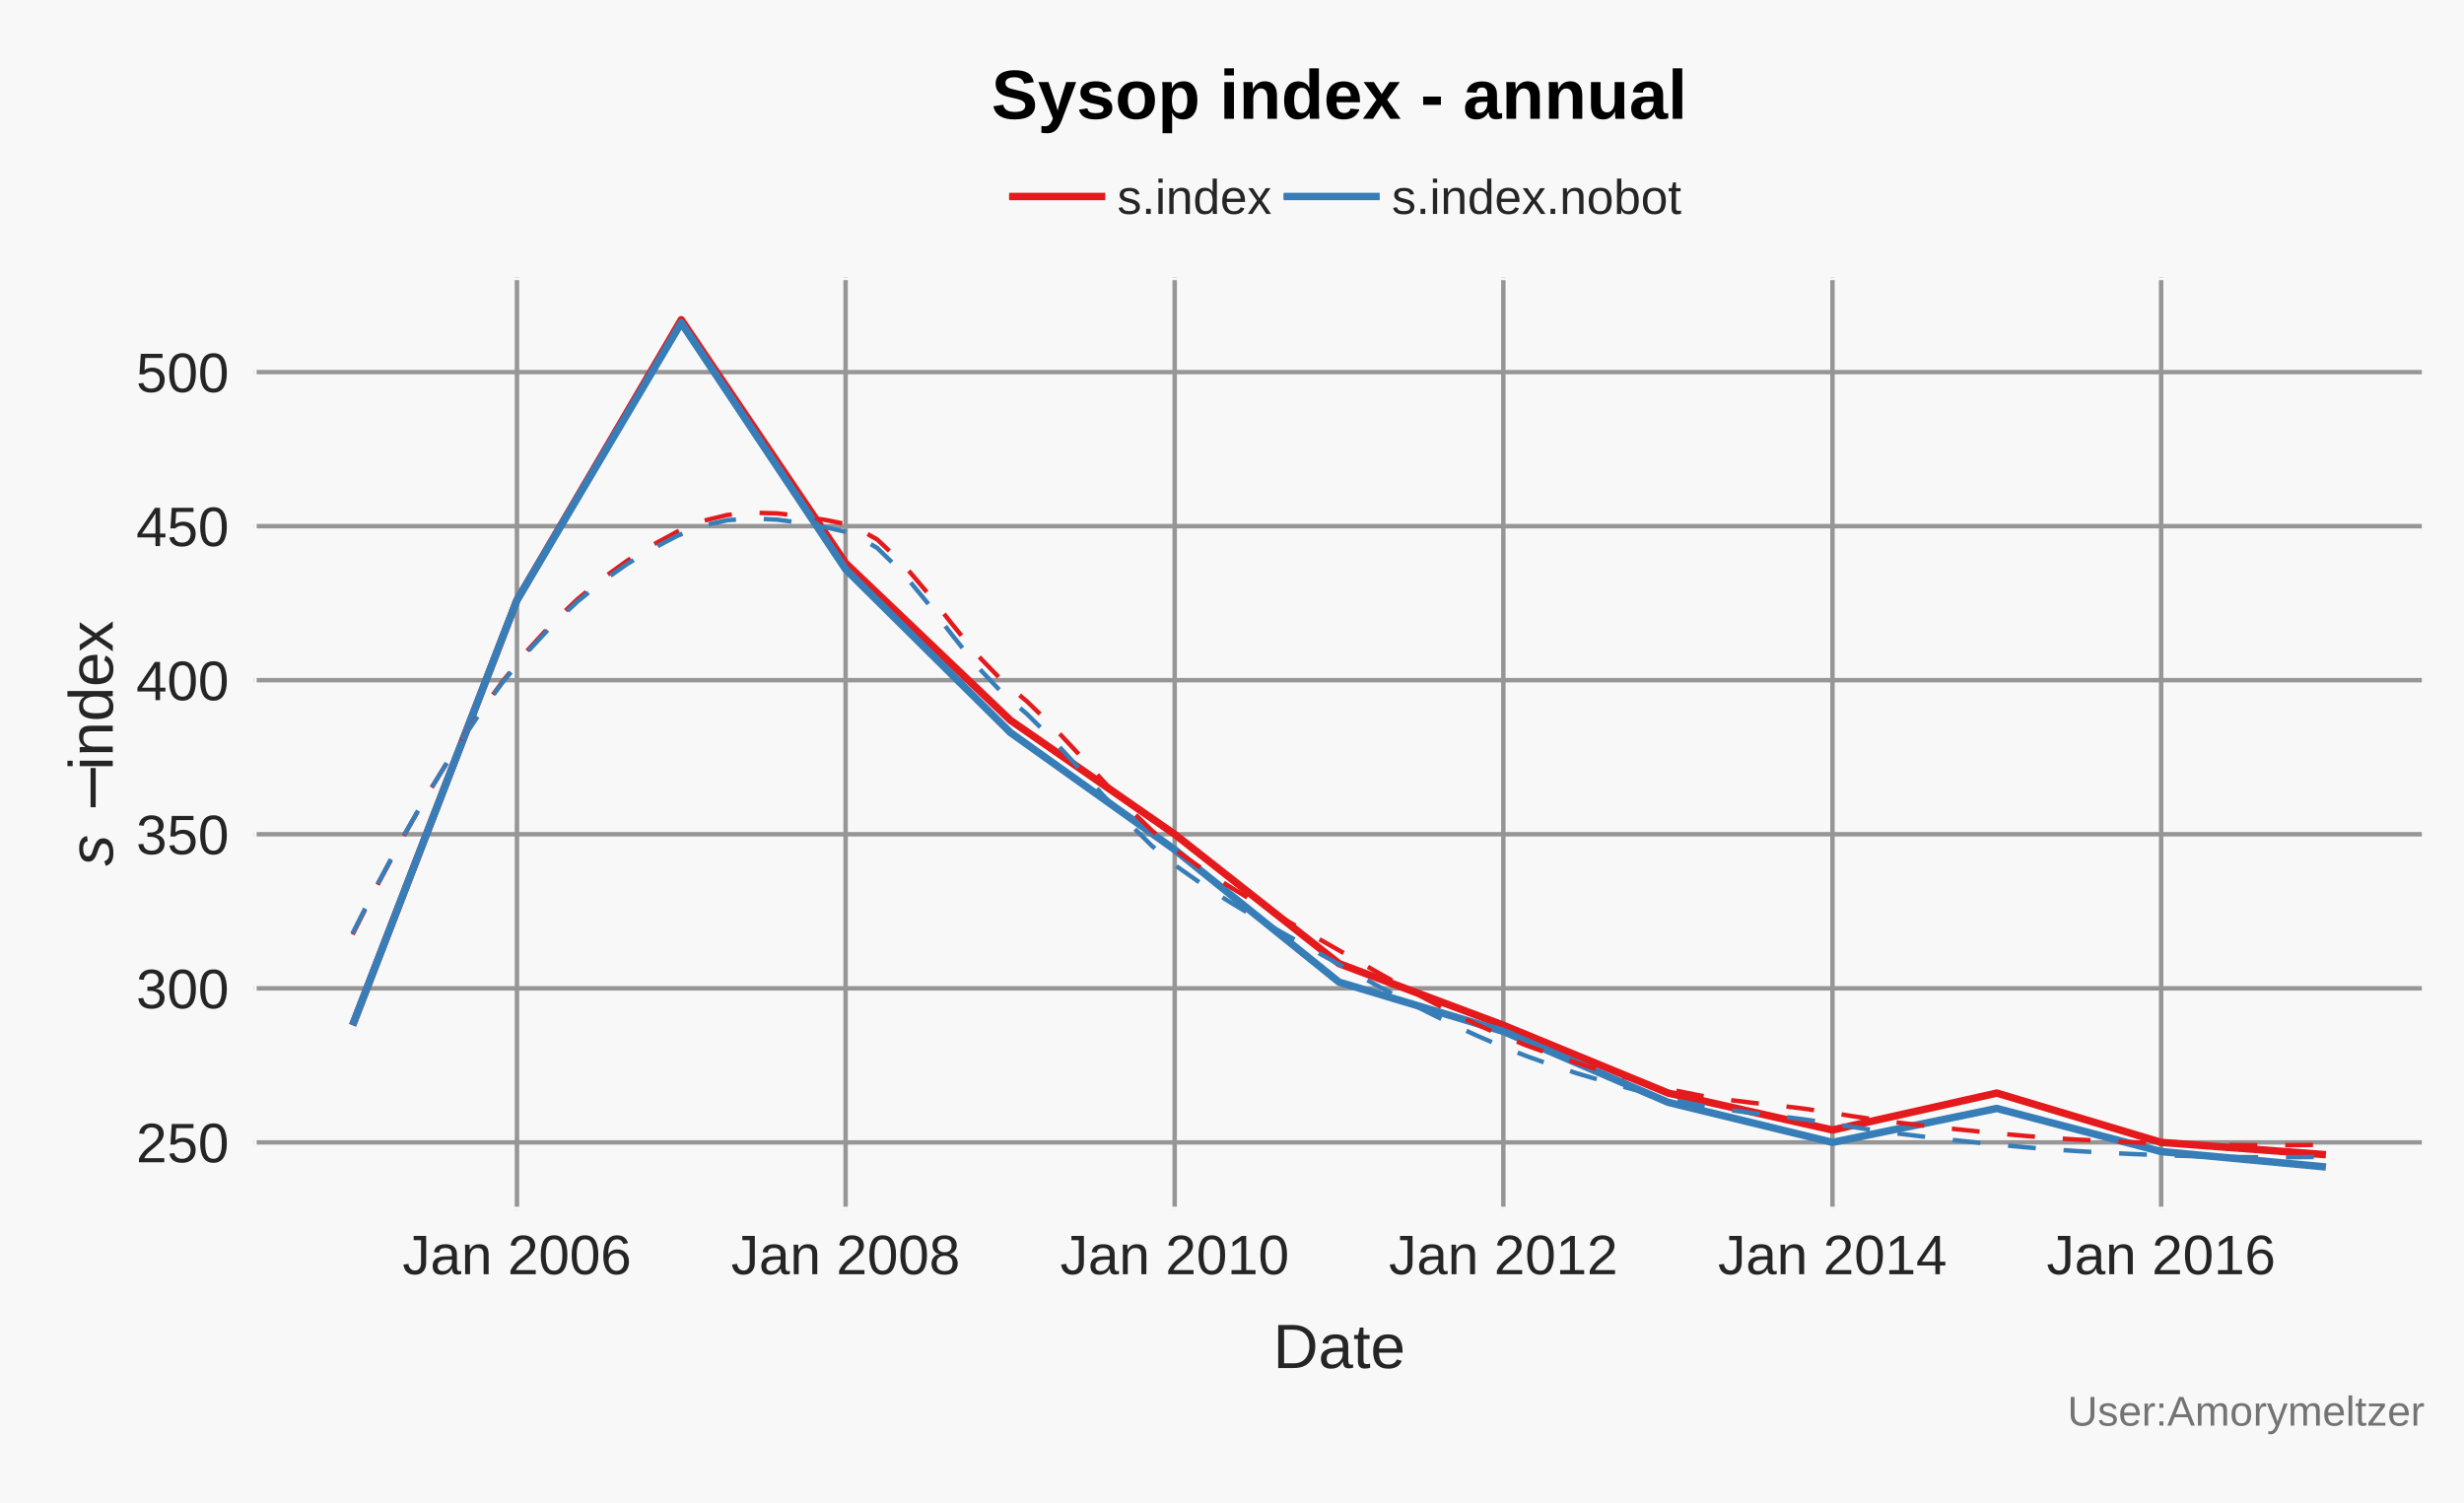
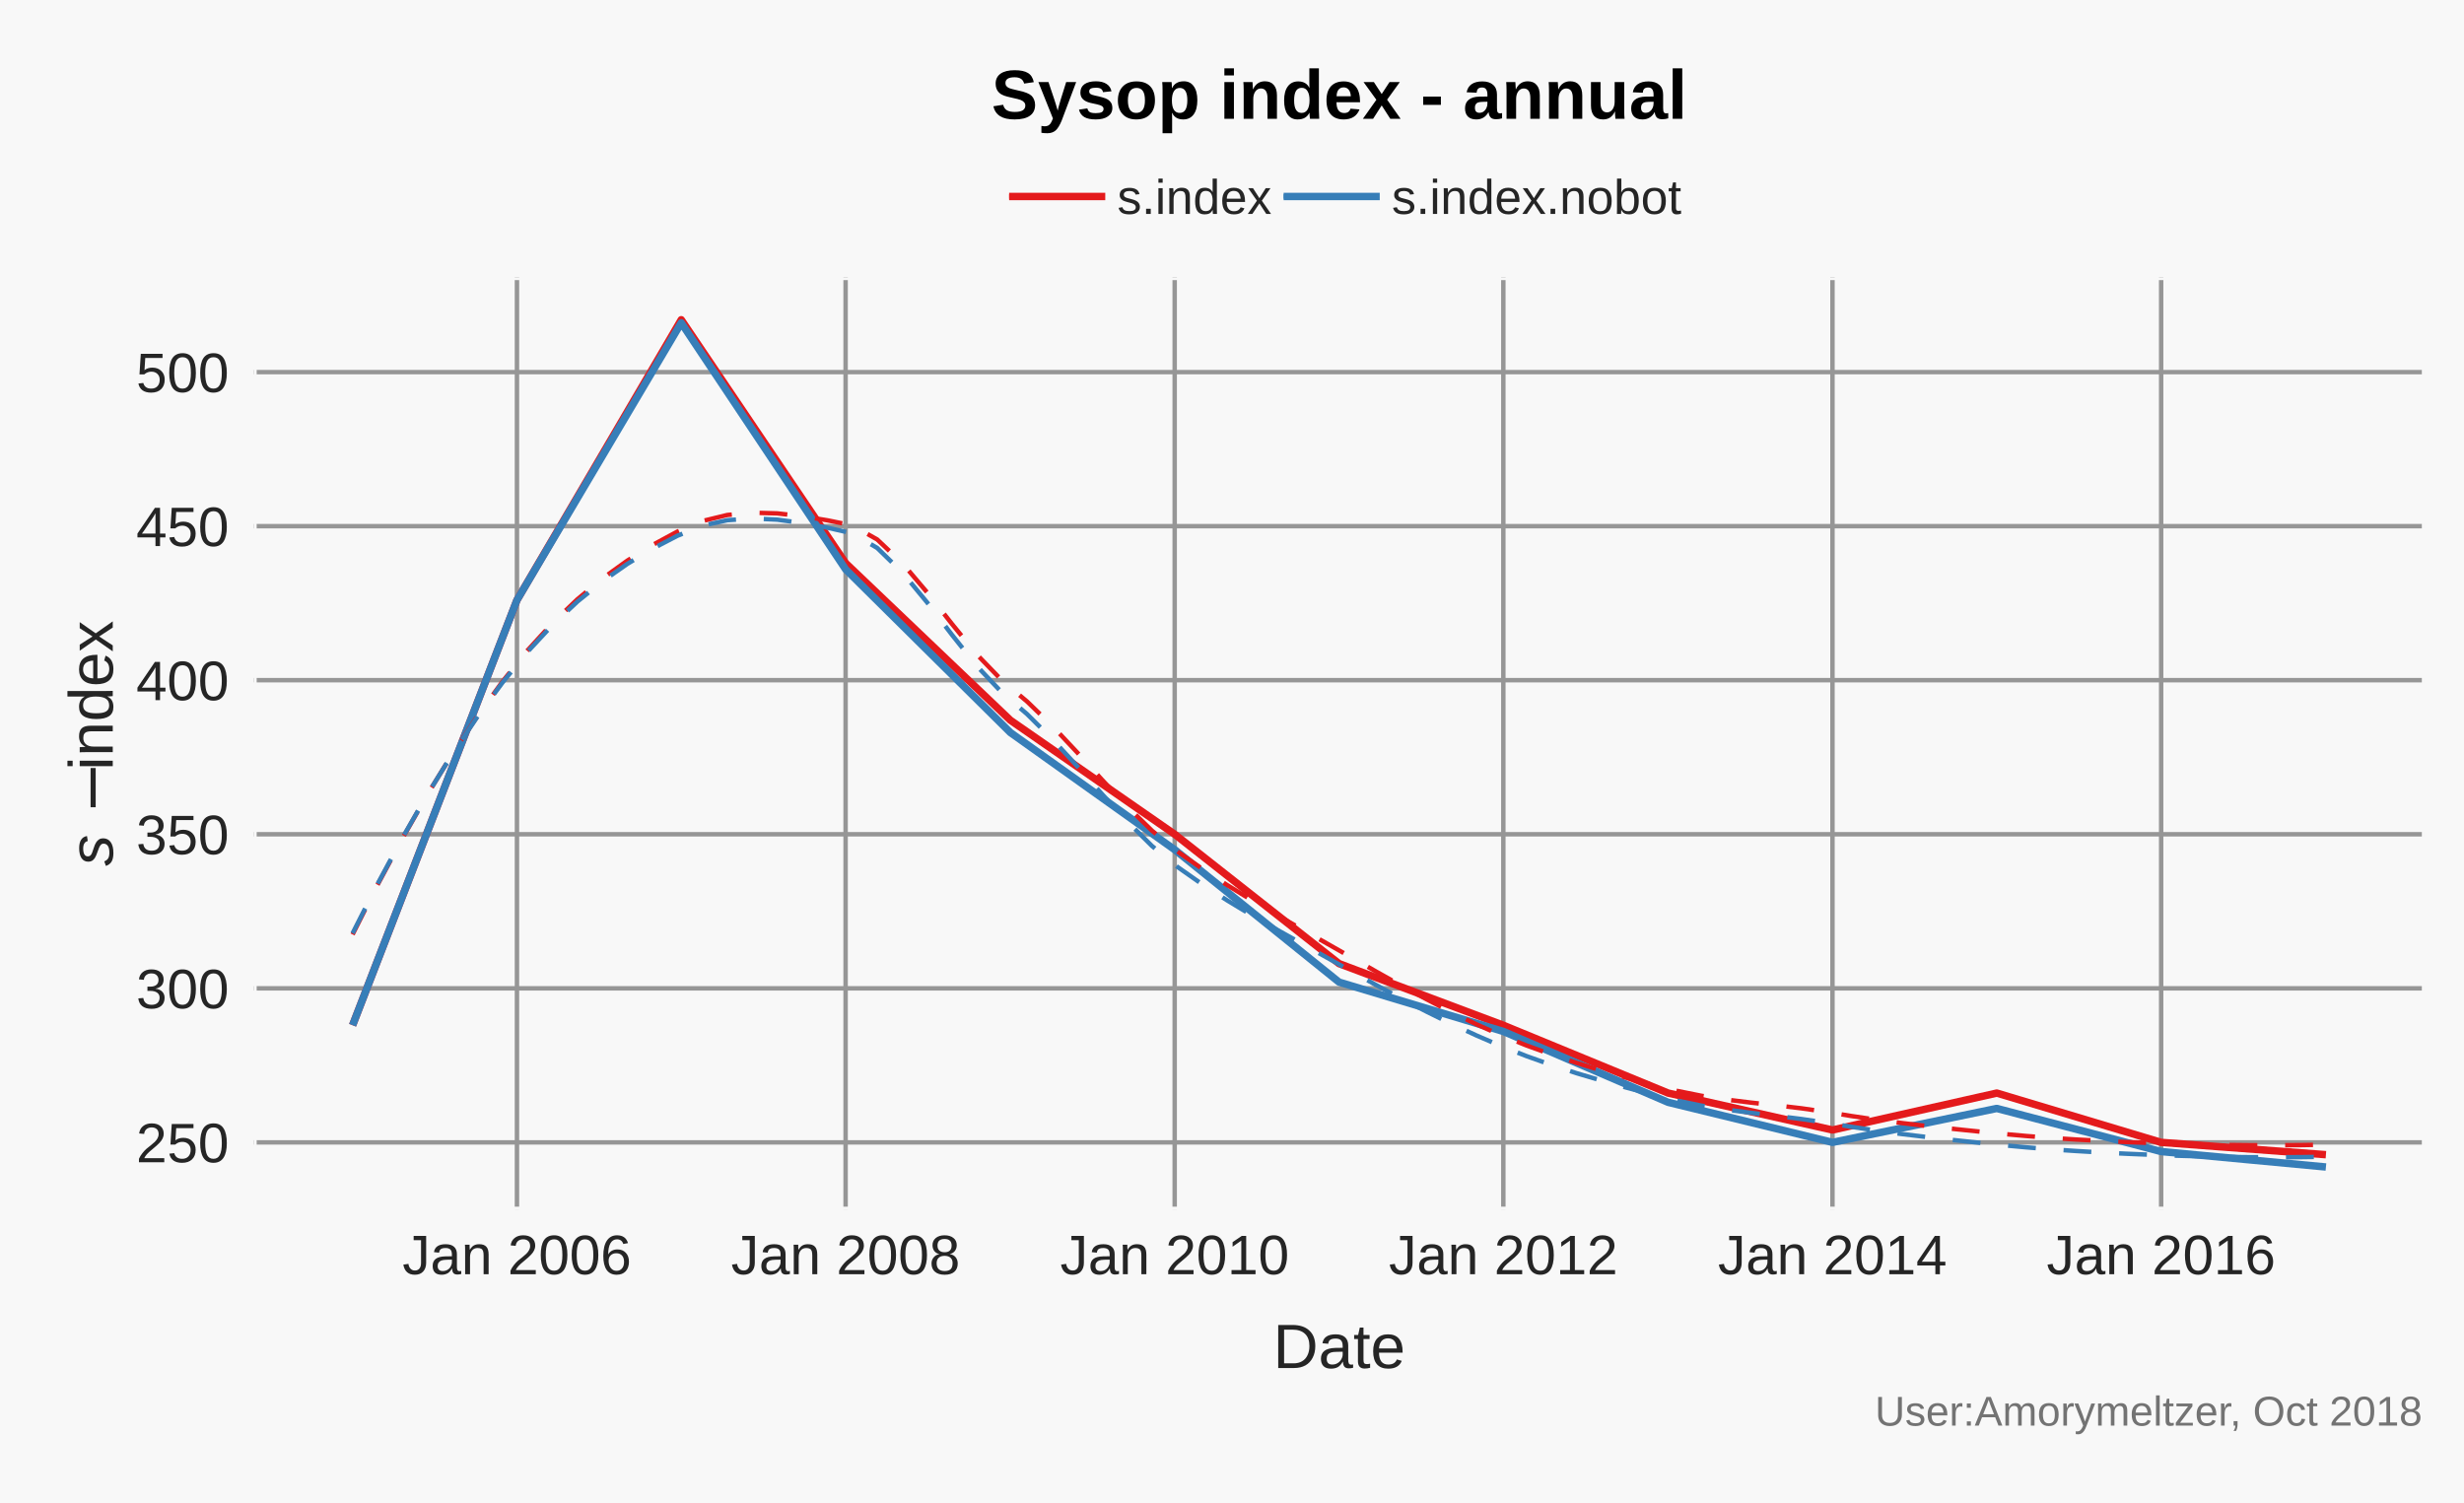
<svg xmlns="http://www.w3.org/2000/svg" viewBox="0 0 354.24 216.00">
  <defs>
    <style type="text/css">
    line, polyline, path, rect, circle {
      fill: none;
      stroke: #000000;
      stroke-linecap: round;
      stroke-linejoin: round;
      stroke-miterlimit: 10.00;
    }
  </style>
  </defs>
  <rect width="100%" height="100%" style="stroke: none; fill: #FFFFFF;" />
  <rect x="0.00" y="0.00" width="354.24" height="216.00" style="stroke-width: 0.78; stroke: #F8F8F8; fill: #F8F8F8;" />
  <defs>
    <clipPath id="cpMzYuNTA4OHwzNDguNTcxfDE3My44Njl8MzkuODc3Ng==">
      <rect x="36.51" y="39.88" width="312.06" height="133.99" />
    </clipPath>
  </defs>
  <rect x="36.51" y="39.88" width="312.06" height="133.99" style="stroke-width: 0.78; stroke: #F8F8F8; fill: #F8F8F8;" clip-path="url(#cpMzYuNTA4OHwzNDguNTcxfDE3My44Njl8MzkuODc3Ng==)" />
  <polyline points="36.51,164.24 348.57,164.24 " style="stroke-width: 0.64; stroke: #969696; stroke-linecap: butt;" clip-path="url(#cpMzYuNTA4OHwzNDguNTcxfDE3My44Njl8MzkuODc3Ng==)" />
  <polyline points="36.51,142.09 348.57,142.09 " style="stroke-width: 0.64; stroke: #969696; stroke-linecap: butt;" clip-path="url(#cpMzYuNTA4OHwzNDguNTcxfDE3My44Njl8MzkuODc3Ng==)" />
  <polyline points="36.51,119.94 348.57,119.94 " style="stroke-width: 0.64; stroke: #969696; stroke-linecap: butt;" clip-path="url(#cpMzYuNTA4OHwzNDguNTcxfDE3My44Njl8MzkuODc3Ng==)" />
  <polyline points="36.51,97.79 348.57,97.79 " style="stroke-width: 0.64; stroke: #969696; stroke-linecap: butt;" clip-path="url(#cpMzYuNTA4OHwzNDguNTcxfDE3My44Njl8MzkuODc3Ng==)" />
  <polyline points="36.51,75.65 348.57,75.65 " style="stroke-width: 0.64; stroke: #969696; stroke-linecap: butt;" clip-path="url(#cpMzYuNTA4OHwzNDguNTcxfDE3My44Njl8MzkuODc3Ng==)" />
  <polyline points="36.51,53.50 348.57,53.50 " style="stroke-width: 0.64; stroke: #969696; stroke-linecap: butt;" clip-path="url(#cpMzYuNTA4OHwzNDguNTcxfDE3My44Njl8MzkuODc3Ng==)" />
  <polyline points="74.32,173.87 74.32,39.88 " style="stroke-width: 0.64; stroke: #969696; stroke-linecap: butt;" clip-path="url(#cpMzYuNTA4OHwzNDguNTcxfDE3My44Njl8MzkuODc3Ng==)" />
  <polyline points="121.57,173.87 121.57,39.88 " style="stroke-width: 0.64; stroke: #969696; stroke-linecap: butt;" clip-path="url(#cpMzYuNTA4OHwzNDguNTcxfDE3My44Njl8MzkuODc3Ng==)" />
  <polyline points="168.88,173.87 168.88,39.88 " style="stroke-width: 0.64; stroke: #969696; stroke-linecap: butt;" clip-path="url(#cpMzYuNTA4OHwzNDguNTcxfDE3My44Njl8MzkuODc3Ng==)" />
  <polyline points="216.13,173.87 216.13,39.88 " style="stroke-width: 0.64; stroke: #969696; stroke-linecap: butt;" clip-path="url(#cpMzYuNTA4OHwzNDguNTcxfDE3My44Njl8MzkuODc3Ng==)" />
  <polyline points="263.45,173.87 263.45,39.88 " style="stroke-width: 0.64; stroke: #969696; stroke-linecap: butt;" clip-path="url(#cpMzYuNTA4OHwzNDguNTcxfDE3My44Njl8MzkuODc3Ng==)" />
  <polyline points="310.70,173.87 310.70,39.88 " style="stroke-width: 0.64; stroke: #969696; stroke-linecap: butt;" clip-path="url(#cpMzYuNTA4OHwzNDguNTcxfDE3My44Njl8MzkuODc3Ng==)" />
  <polyline points="50.69,147.40 74.32,86.28 97.94,45.97 121.57,80.96 145.26,103.55 168.88,119.94 192.51,138.54 216.13,147.40 239.82,157.15 263.45,162.46 287.07,157.15 310.70,164.24 334.39,166.01 " style="stroke-width: 1.07; stroke: #E41A1C; stroke-linecap: butt;" clip-path="url(#cpMzYuNTA4OHwzNDguNTcxfDE3My44Njl8MzkuODc3Ng==)" />
  <polyline points="50.69,147.40 74.32,86.28 97.94,46.41 121.57,81.85 145.26,105.32 168.88,122.16 192.51,141.20 216.13,148.29 239.82,158.48 263.45,164.24 287.07,159.36 310.70,165.56 334.39,167.78 " style="stroke-width: 1.07; stroke: #377EB8; stroke-linecap: butt;" clip-path="url(#cpMzYuNTA4OHwzNDguNTcxfDE3My44Njl8MzkuODc3Ng==)" />
  <polyline points="50.69,134.35 54.28,127.21 57.88,120.49 61.47,114.19 65.06,108.34 68.65,102.93 72.24,97.99 75.83,93.52 79.42,89.59 83.01,86.16 86.60,83.18 90.19,80.60 93.79,78.37 97.38,76.43 100.97,74.91 104.56,74.04 108.15,73.71 111.74,73.81 115.33,74.21 118.92,74.80 122.51,75.53 126.11,77.56 129.70,80.94 133.29,85.17 136.88,89.73 140.47,94.13 144.06,97.84 147.65,100.85 151.24,104.32 154.83,108.14 158.42,112.09 162.02,115.92 165.61,119.42 169.20,122.36 172.79,124.88 176.38,127.22 179.97,129.43 183.56,131.54 187.15,133.60 190.74,135.63 194.34,137.68 197.93,139.73 201.52,141.74 205.11,143.68 208.70,145.54 212.29,147.28 215.88,148.87 219.47,150.31 223.06,151.61 226.65,152.81 230.25,153.92 233.84,154.94 237.43,155.91 241.02,156.82 244.61,157.54 248.20,158.09 251.79,158.53 255.38,158.92 258.97,159.34 262.57,159.86 266.16,160.45 269.75,160.98 273.34,161.45 276.93,161.88 280.52,162.27 284.11,162.64 287.70,163.00 291.29,163.32 294.88,163.60 298.48,163.83 302.07,164.02 305.66,164.19 309.25,164.33 312.84,164.45 316.43,164.54 320.02,164.61 323.61,164.65 327.20,164.65 330.80,164.63 334.39,164.57 " style="stroke-width: 0.64; stroke: #E41A1C; stroke-dasharray: 4.00,4.00; stroke-linecap: butt;" clip-path="url(#cpMzYuNTA4OHwzNDguNTcxfDE3My44Njl8MzkuODc3Ng==)" />
  <polyline points="50.69,134.18 54.28,127.09 57.88,120.42 61.47,114.17 65.06,108.37 68.65,103.02 72.24,98.13 75.83,93.72 79.42,89.86 83.01,86.49 86.60,83.58 90.19,81.07 93.79,78.90 97.38,77.03 100.97,75.58 104.56,74.79 108.15,74.54 111.74,74.71 115.33,75.19 118.92,75.86 122.51,76.67 126.11,78.78 129.70,82.27 133.29,86.61 136.88,91.29 140.47,95.79 144.06,99.59 147.65,102.66 151.24,106.22 154.83,110.12 158.42,114.15 162.02,118.06 165.61,121.62 169.20,124.58 172.79,127.10 176.38,129.42 179.97,131.59 183.56,133.65 187.15,135.66 190.74,137.66 194.34,139.68 197.93,141.67 201.52,143.60 205.11,145.45 208.70,147.22 212.29,148.88 215.88,150.43 219.47,151.84 223.06,153.12 226.65,154.29 230.25,155.36 233.84,156.37 237.43,157.32 241.02,158.22 244.61,158.96 248.20,159.53 251.79,160.00 255.38,160.43 258.97,160.88 262.57,161.41 266.16,162.00 269.75,162.54 273.34,163.03 276.93,163.46 280.52,163.87 284.11,164.25 287.70,164.62 291.29,164.95 294.88,165.24 298.48,165.48 302.07,165.69 305.66,165.87 309.25,166.02 312.84,166.15 316.43,166.25 320.02,166.33 323.61,166.37 327.20,166.38 330.80,166.36 334.39,166.31 " style="stroke-width: 0.64; stroke: #377EB8; stroke-dasharray: 4.00,4.00; stroke-linecap: butt;" clip-path="url(#cpMzYuNTA4OHwzNDguNTcxfDE3My44Njl8MzkuODc3Ng==)" />
  <rect x="36.51" y="39.88" width="312.06" height="133.99" style="stroke-width: 0.78; stroke: #F8F8F8;" clip-path="url(#cpMzYuNTA4OHwzNDguNTcxfDE3My44Njl8MzkuODc3Ng==)" />
  <defs>
    <clipPath id="cpMHwzNTQuMjR8MjE2fDA=">
      <rect x="0.00" y="0.00" width="354.24" height="216.00" />
    </clipPath>
  </defs>
  <g clip-path="url(#cpMHwzNTQuMjR8MjE2fDA=)">
    <text x="19.57" y="167.10" style="font-size: 8.00px; fill: #252525; font-family: Arial;" textLength="13.35px" lengthAdjust="spacingAndGlyphs">250</text>
  </g>
  <g clip-path="url(#cpMHwzNTQuMjR8MjE2fDA=)">
    <text x="19.57" y="144.96" style="font-size: 8.00px; fill: #252525; font-family: Arial;" textLength="13.35px" lengthAdjust="spacingAndGlyphs">300</text>
  </g>
  <g clip-path="url(#cpMHwzNTQuMjR8MjE2fDA=)">
    <text x="19.57" y="122.81" style="font-size: 8.00px; fill: #252525; font-family: Arial;" textLength="13.35px" lengthAdjust="spacingAndGlyphs">350</text>
  </g>
  <g clip-path="url(#cpMHwzNTQuMjR8MjE2fDA=)">
    <text x="19.57" y="100.66" style="font-size: 8.00px; fill: #252525; font-family: Arial;" textLength="13.35px" lengthAdjust="spacingAndGlyphs">400</text>
  </g>
  <g clip-path="url(#cpMHwzNTQuMjR8MjE2fDA=)">
    <text x="19.57" y="78.51" style="font-size: 8.00px; fill: #252525; font-family: Arial;" textLength="13.35px" lengthAdjust="spacingAndGlyphs">450</text>
  </g>
  <g clip-path="url(#cpMHwzNTQuMjR8MjE2fDA=)">
    <text x="19.57" y="56.37" style="font-size: 8.00px; fill: #252525; font-family: Arial;" textLength="13.35px" lengthAdjust="spacingAndGlyphs">500</text>
  </g>
  <g clip-path="url(#cpMHwzNTQuMjR8MjE2fDA=)">
    <text x="57.86" y="183.19" style="font-size: 8.00px; fill: #252525; font-family: Arial;" textLength="32.92px" lengthAdjust="spacingAndGlyphs">Jan 2006</text>
  </g>
  <g clip-path="url(#cpMHwzNTQuMjR8MjE2fDA=)">
    <text x="105.11" y="183.19" style="font-size: 8.00px; fill: #252525; font-family: Arial;" textLength="32.92px" lengthAdjust="spacingAndGlyphs">Jan 2008</text>
  </g>
  <g clip-path="url(#cpMHwzNTQuMjR8MjE2fDA=)">
    <text x="152.42" y="183.19" style="font-size: 8.00px; fill: #252525; font-family: Arial;" textLength="32.92px" lengthAdjust="spacingAndGlyphs">Jan 2010</text>
  </g>
  <g clip-path="url(#cpMHwzNTQuMjR8MjE2fDA=)">
    <text x="199.67" y="183.19" style="font-size: 8.00px; fill: #252525; font-family: Arial;" textLength="32.92px" lengthAdjust="spacingAndGlyphs">Jan 2012</text>
  </g>
  <g clip-path="url(#cpMHwzNTQuMjR8MjE2fDA=)">
    <text x="246.99" y="183.19" style="font-size: 8.00px; fill: #252525; font-family: Arial;" textLength="32.92px" lengthAdjust="spacingAndGlyphs">Jan 2014</text>
  </g>
  <g clip-path="url(#cpMHwzNTQuMjR8MjE2fDA=)">
    <text x="294.24" y="183.19" style="font-size: 8.00px; fill: #252525; font-family: Arial;" textLength="32.92px" lengthAdjust="spacingAndGlyphs">Jan 2016</text>
  </g>
  <g clip-path="url(#cpMHwzNTQuMjR8MjE2fDA=)">
    <text x="183.03" y="196.68" style="font-size: 9.00px; fill: #252525; font-family: Arial;" textLength="19.01px" lengthAdjust="spacingAndGlyphs">Date</text>
  </g>
  <g clip-path="url(#cpMHwzNTQuMjR8MjE2fDA=)">
    <text transform="translate(16.21,124.51) rotate(-90)" style="font-size: 9.00px; font-style: italic; fill: #252525; font-family: Arial;" textLength="4.50px" lengthAdjust="spacingAndGlyphs">s</text>
  </g>
  <g clip-path="url(#cpMHwzNTQuMjR8MjE2fDA=)">
    <text transform="translate(16.21,120.01) rotate(-90)" style="font-size: 9.00px; fill: #252525; font-family: Symbol;" textLength="3.00px" lengthAdjust="spacingAndGlyphs"> </text>
  </g>
  <g clip-path="url(#cpMHwzNTQuMjR8MjE2fDA=)">
    <text transform="translate(16.21,117.01) rotate(-90)" style="font-size: 9.00px; fill: #252525; font-family: Symbol;" textLength="5.00px" lengthAdjust="spacingAndGlyphs">−</text>
  </g>
  <g clip-path="url(#cpMHwzNTQuMjR8MjE2fDA=)">
    <text transform="translate(16.21,110.76) rotate(-90)" style="font-size: 9.00px; fill: #252525; font-family: Arial;" textLength="2.00px" lengthAdjust="spacingAndGlyphs">i</text>
  </g>
  <g clip-path="url(#cpMHwzNTQuMjR8MjE2fDA=)">
    <text transform="translate(16.21,108.76) rotate(-90)" style="font-size: 9.00px; fill: #252525; font-family: Arial;" textLength="5.01px" lengthAdjust="spacingAndGlyphs">n</text>
  </g>
  <g clip-path="url(#cpMHwzNTQuMjR8MjE2fDA=)">
    <text transform="translate(16.21,103.75) rotate(-90)" style="font-size: 9.00px; fill: #252525; font-family: Arial;" textLength="5.01px" lengthAdjust="spacingAndGlyphs">d</text>
  </g>
  <g clip-path="url(#cpMHwzNTQuMjR8MjE2fDA=)">
    <text transform="translate(16.21,98.75) rotate(-90)" style="font-size: 9.00px; fill: #252525; font-family: Arial;" textLength="5.01px" lengthAdjust="spacingAndGlyphs">e</text>
  </g>
  <g clip-path="url(#cpMHwzNTQuMjR8MjE2fDA=)">
    <text transform="translate(16.21,93.74) rotate(-90)" style="font-size: 9.00px; fill: #252525; font-family: Arial;" textLength="4.50px" lengthAdjust="spacingAndGlyphs">x</text>
  </g>
  <rect x="143.35" y="24.59" width="98.38" height="7.32" style="stroke-width: 0.78; stroke: none; fill: #F8F8F8;" clip-path="url(#cpMHwzNTQuMjR8MjE2fDA=)" />
  <rect x="143.35" y="19.61" width="17.28" height="17.28" style="stroke-width: 0.78; stroke: none; fill: #F8F8F8;" clip-path="url(#cpMHwzNTQuMjR8MjE2fDA=)" />
  <line x1="145.08" y1="28.25" x2="158.90" y2="28.25" style="stroke-width: 1.07; stroke: #E41A1C; stroke-linecap: butt;" clip-path="url(#cpMHwzNTQuMjR8MjE2fDA=)" />
  <line x1="145.08" y1="28.25" x2="158.90" y2="28.25" style="stroke-width: 0.64; stroke: #E41A1C; stroke-dasharray: 4.00,4.00; stroke-linecap: butt;" clip-path="url(#cpMHwzNTQuMjR8MjE2fDA=)" />
  <rect x="182.81" y="19.61" width="17.28" height="17.28" style="stroke-width: 0.78; stroke: none; fill: #F8F8F8;" clip-path="url(#cpMHwzNTQuMjR8MjE2fDA=)" />
  <line x1="184.54" y1="28.25" x2="198.36" y2="28.25" style="stroke-width: 1.07; stroke: #377EB8; stroke-linecap: butt;" clip-path="url(#cpMHwzNTQuMjR8MjE2fDA=)" />
  <line x1="184.54" y1="28.25" x2="198.36" y2="28.25" style="stroke-width: 0.64; stroke: #377EB8; stroke-dasharray: 4.00,4.00; stroke-linecap: butt;" clip-path="url(#cpMHwzNTQuMjR8MjE2fDA=)" />
  <g clip-path="url(#cpMHwzNTQuMjR8MjE2fDA=)">
    <text x="160.63" y="30.76" style="font-size: 7.00px; fill: #252525; font-family: Arial;" textLength="22.18px" lengthAdjust="spacingAndGlyphs">s.index</text>
  </g>
  <g clip-path="url(#cpMHwzNTQuMjR8MjE2fDA=)">
    <text x="200.09" y="30.76" style="font-size: 7.00px; fill: #252525; font-family: Arial;" textLength="41.64px" lengthAdjust="spacingAndGlyphs">s.index.nobot</text>
  </g>
  <g clip-path="url(#cpMHwzNTQuMjR8MjE2fDA=)">
    <text x="142.53" y="17.08" style="font-size: 10.00px; font-weight: bold; font-family: Arial;" textLength="100.02px" lengthAdjust="spacingAndGlyphs">Sysop index - annual</text>
  </g>
  <g clip-path="url(#cpMHwzNTQuMjR8MjE2fDA=)">
-     <text x="297.23" y="204.96" style="font-size: 6.00px; fill: #737373; font-family: Arial;" textLength="51.34px" lengthAdjust="spacingAndGlyphs">User:Amorymeltzer</text>
+     <text x="269.55" y="204.96" style="font-size: 6.00px; fill: #737373; font-family: Arial;" textLength="79.02px" lengthAdjust="spacingAndGlyphs">User:Amorymeltzer, Oct 2018</text>
  </g>
</svg>
